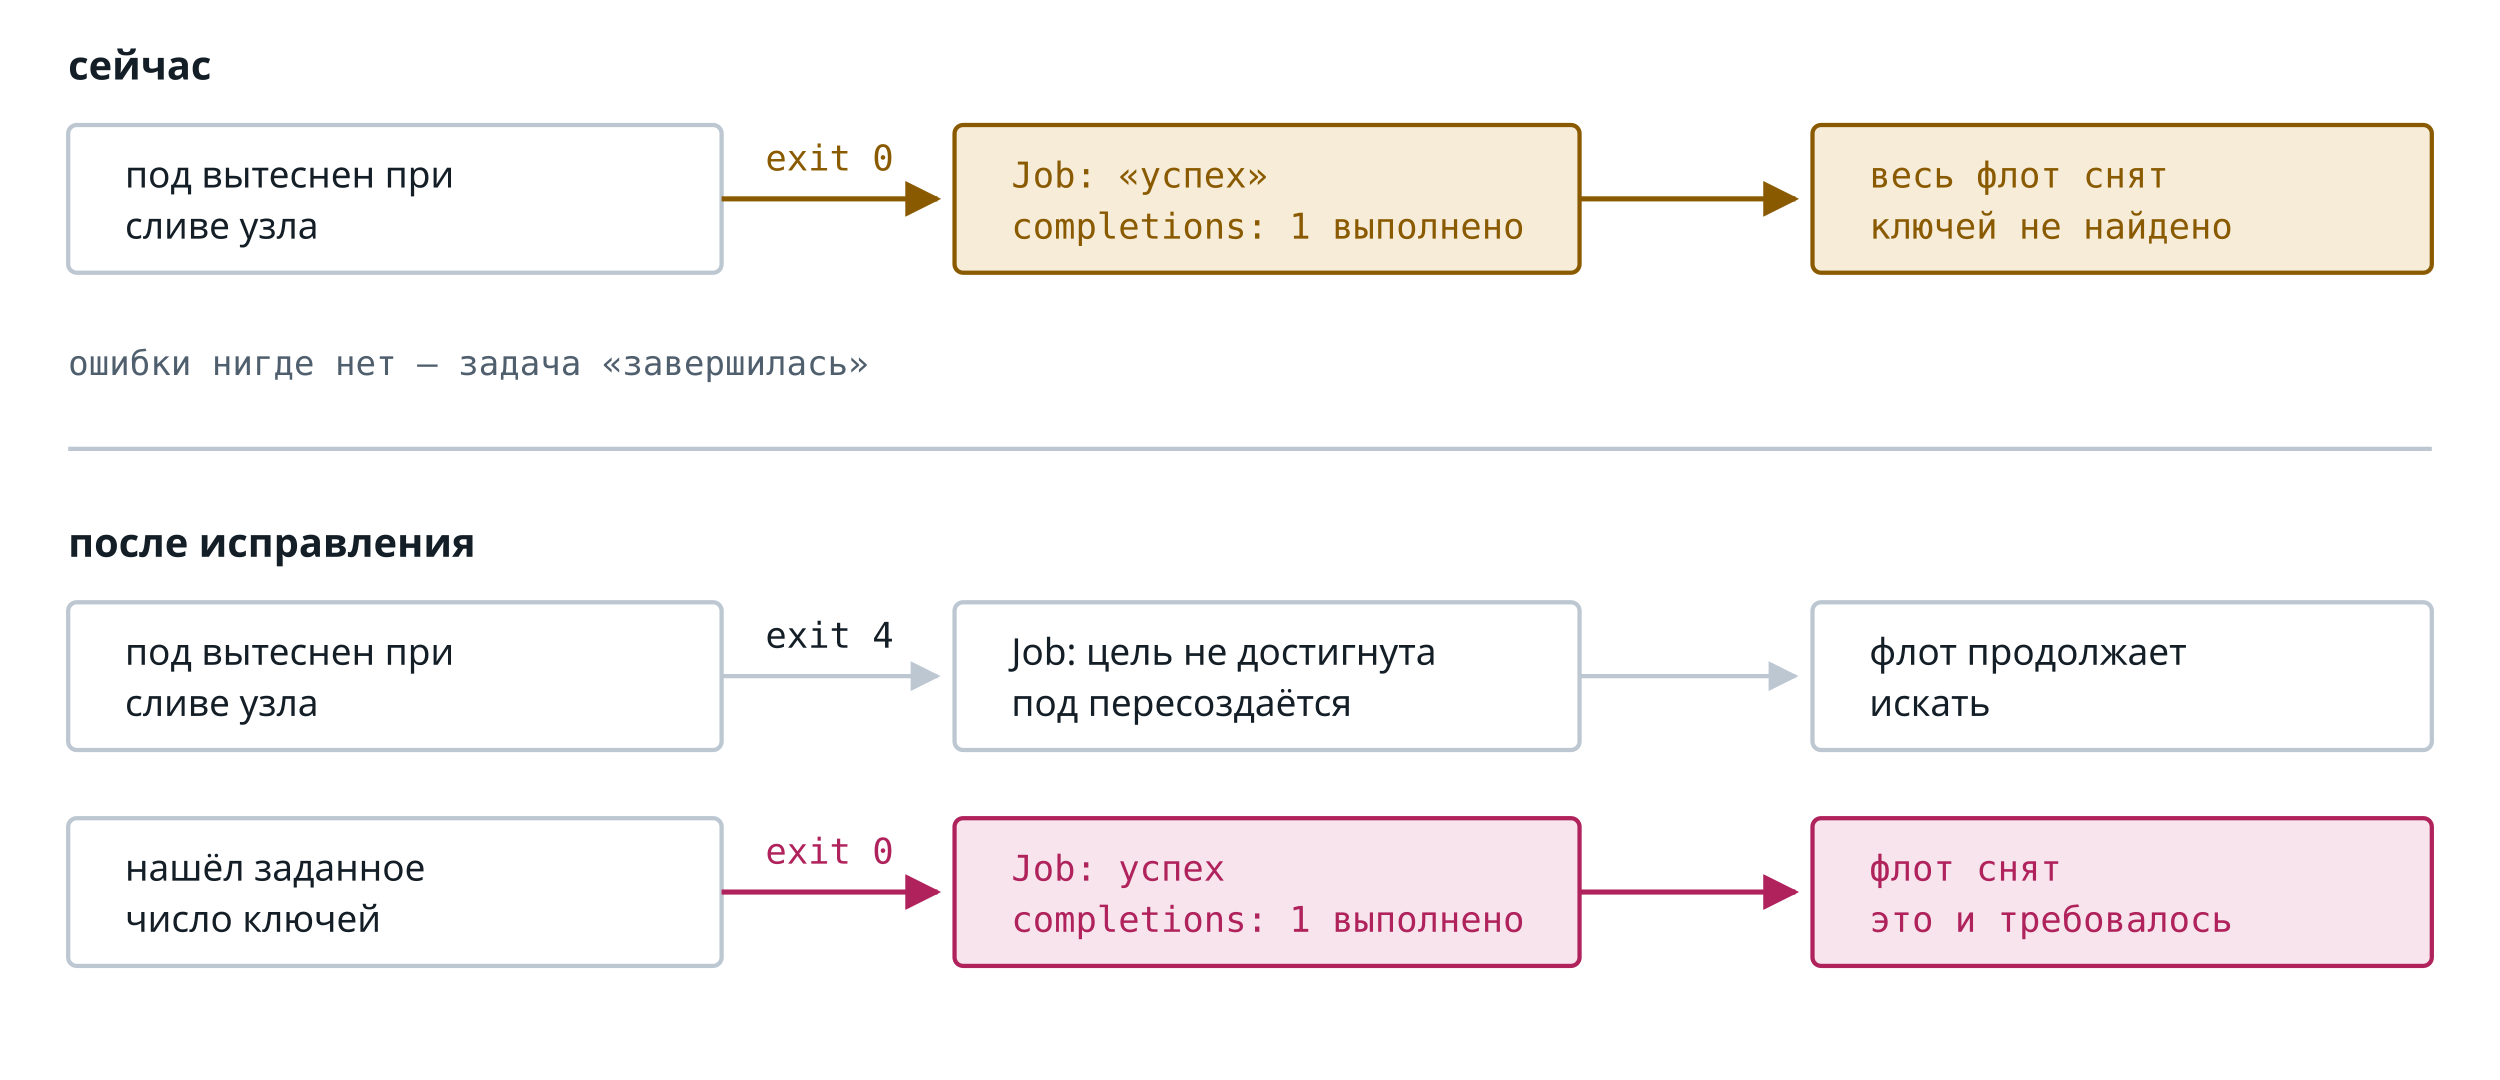
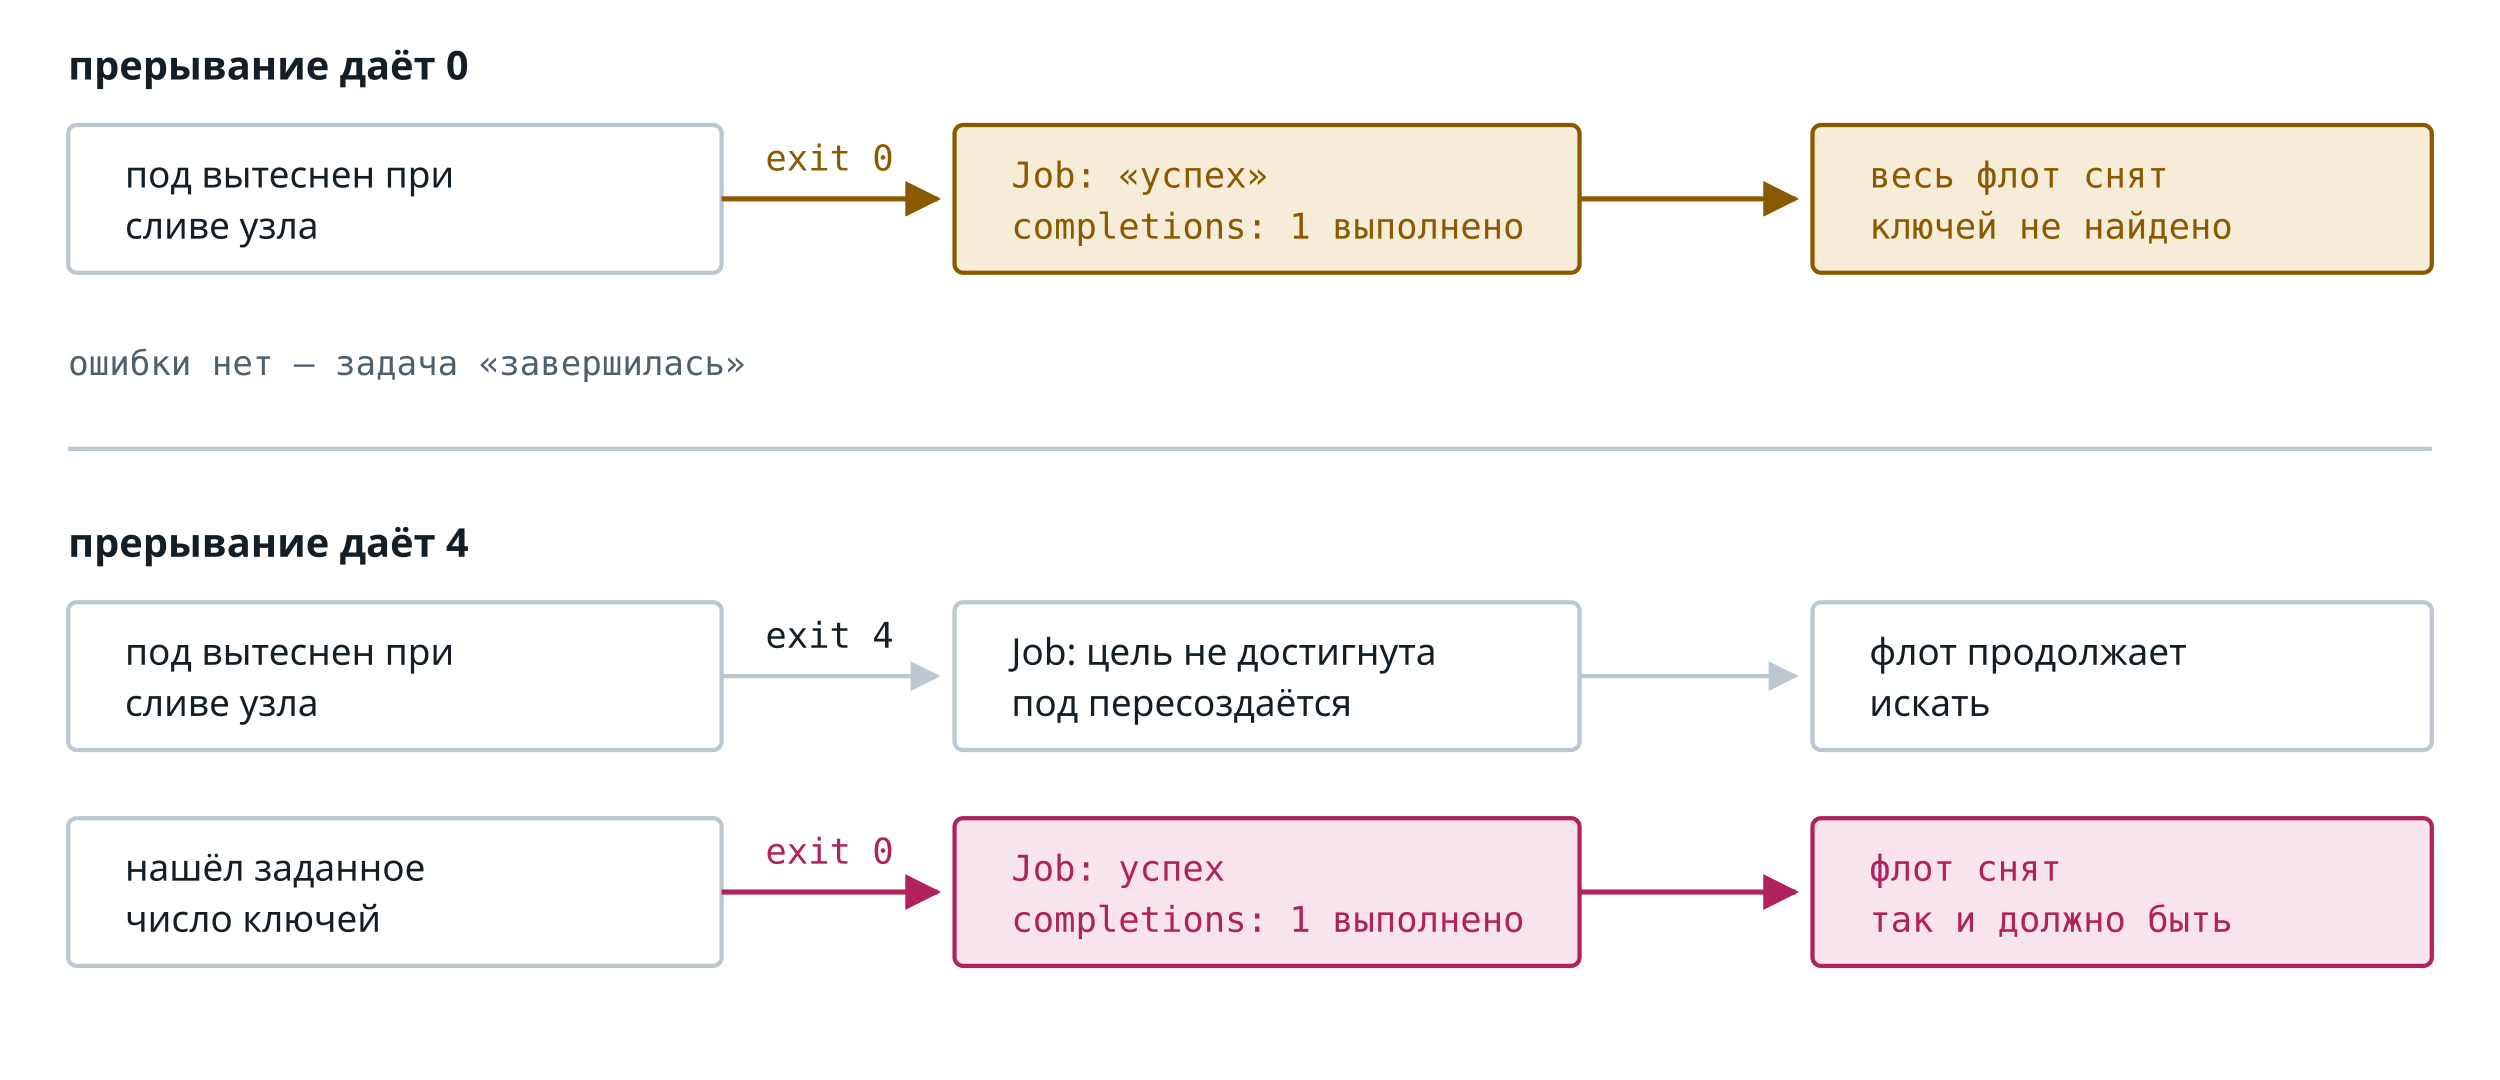
- <svg xmlns="http://www.w3.org/2000/svg" viewBox="0 0 880 380" width="880" height="380" role="img" aria-label="До и после: при нулевом коде на прерывании Job снимает весь флот без единого ключа; при отдельном коде прерывания флот продолжает искать">
+ <svg xmlns="http://www.w3.org/2000/svg" viewBox="0 0 880 380" width="880" height="380" role="img" aria-label="При нулевом коде на прерывании Job снимает весь флот без единого ключа; при отдельном коде прерывания флот продолжает искать">
  <style>
    .bx   { fill:#e3e8ee; stroke:#bcc7d1; stroke-width:1.5 }
    .bxp  { fill:none;    stroke:#bcc7d1; stroke-width:1.5 }
    .bxs  { fill:#f7e4ec; stroke:#b0225c; stroke-width:1.5 }
    .bxw  { fill:#f6ecd8; stroke:#8a5a00; stroke-width:1.5 }
    .t    { font-family:"IBM Plex Sans",system-ui,sans-serif; font-size:13px;   fill:#141e27 }
    .ts   { font-family:"IBM Plex Sans",system-ui,sans-serif; font-size:14px;   fill:#141e27; font-weight:600 }
    .tf   { font-family:"IBM Plex Sans",system-ui,sans-serif; font-size:12.5px; fill:#4f5f6d }
    .tm   { font-family:"IBM Plex Mono",ui-monospace,monospace; font-size:12.5px; fill:#141e27 }
    .tms  { font-family:"IBM Plex Mono",ui-monospace,monospace; font-size:12px;   fill:#4f5f6d }
    .tsig { font-family:"IBM Plex Mono",ui-monospace,monospace; font-size:12.5px; fill:#b0225c; font-weight:500 }
    .twrn { font-family:"IBM Plex Mono",ui-monospace,monospace; font-size:12.5px; fill:#8a5a00; font-weight:500 }
    .ln   { stroke:#bcc7d1; stroke-width:1.5; fill:none }
    .lnd  { stroke:#bcc7d1; stroke-width:1.5; fill:none; stroke-dasharray:5 4 }
    .lns  { stroke:#b0225c; stroke-width:1.8; fill:none }
    .lnw  { stroke:#8a5a00; stroke-width:1.8; fill:none }
    .lnl  { stroke:#bcc7d1; stroke-width:1.2; stroke-dasharray:3 5 }
    .ah   { fill:#bcc7d1 }
    .ahs  { fill:#b0225c }
    .ahw  { fill:#8a5a00 }
    @media (prefers-color-scheme: dark) {
      .bx  { fill:#1d2833; stroke:#2e3d4a }
      .bxp { stroke:#2e3d4a }
      .bxs { fill:#33141f; stroke:#ff7aa8 }
      .bxw { fill:#2d2413; stroke:#e0ad55 }
      .t, .ts, .tm { fill:#dfe7ed }
      .tf, .tms    { fill:#9aa8b4 }
      .tsig { fill:#ff7aa8 }
      .twrn { fill:#e0ad55 }
      .ln, .lnd, .lnl { stroke:#2e3d4a }
      .lns { stroke:#ff7aa8 }
      .lnw { stroke:#e0ad55 }
      .ah  { fill:#2e3d4a }
      .ahs { fill:#ff7aa8 }
      .ahw { fill:#e0ad55 }
    }
  </style>
  <defs>
    <marker id="ar" viewBox="0 0 10 10" refX="9" refY="5" markerWidth="7" markerHeight="7" orient="auto-start-reverse">
      <path d="M 0 0 L 10 5 L 0 10 z" class="ah" />
    </marker>
    <marker id="ars" viewBox="0 0 10 10" refX="9" refY="5" markerWidth="7" markerHeight="7" orient="auto-start-reverse">
      <path d="M 0 0 L 10 5 L 0 10 z" class="ahs" />
    </marker>
    <marker id="arw" viewBox="0 0 10 10" refX="9" refY="5" markerWidth="7" markerHeight="7" orient="auto-start-reverse">
      <path d="M 0 0 L 10 5 L 0 10 z" class="ahw" />
    </marker>
  </defs>
-   <text class="ts" x="24" y="28">сейчас</text>
+   <text class="ts" x="24" y="28">прерывание даёт 0</text>
  <rect class="bxp" x="24" y="44" width="230" height="52" rx="3" />
  <text class="t" x="44" y="66">под вытеснен при</text>
  <text class="t" x="44" y="84">сливе узла</text>
  <line class="lnw" x1="254" y1="70" x2="330" y2="70" marker-end="url(#arw)" />
  <text class="twrn" x="292" y="60" text-anchor="middle">exit 0</text>
  <rect class="bxw" x="336" y="44" width="220" height="52" rx="3" />
  <text class="twrn" x="356" y="66">Job: «успех»</text>
  <text class="twrn" x="356" y="84">completions: 1 выполнено</text>
  <line class="lnw" x1="556" y1="70" x2="632" y2="70" marker-end="url(#arw)" />
  <rect class="bxw" x="638" y="44" width="218" height="52" rx="3" />
  <text class="twrn" x="658" y="66">весь флот снят</text>
  <text class="twrn" x="658" y="84">ключей не найдено</text>
-   <text class="tms" x="24" y="132">ошибки нигде нет — задача «завершилась»</text>
+   <text class="tms" x="24" y="132">ошибки нет — задача «завершилась»</text>
  <line class="ln" x1="24" y1="158" x2="856" y2="158" />
-   <text class="ts" x="24" y="196">после исправления</text>
+   <text class="ts" x="24" y="196">прерывание даёт 4</text>
  <rect class="bxp" x="24" y="212" width="230" height="52" rx="3" />
  <text class="t" x="44" y="234">под вытеснен при</text>
  <text class="t" x="44" y="252">сливе узла</text>
  <line class="ln" x1="254" y1="238" x2="330" y2="238" marker-end="url(#ar)" />
  <text class="tm" x="292" y="228" text-anchor="middle">exit 4</text>
  <rect class="bxp" x="336" y="212" width="220" height="52" rx="3" />
  <text class="t" x="356" y="234">Job: цель не достигнута</text>
  <text class="t" x="356" y="252">под пересоздаётся</text>
  <line class="ln" x1="556" y1="238" x2="632" y2="238" marker-end="url(#ar)" />
  <rect class="bxp" x="638" y="212" width="218" height="52" rx="3" />
  <text class="t" x="658" y="234">флот продолжает</text>
  <text class="t" x="658" y="252">искать</text>
  <rect class="bxp" x="24" y="288" width="230" height="52" rx="3" />
  <text class="t" x="44" y="310">нашёл заданное</text>
  <text class="t" x="44" y="328">число ключей</text>
  <line class="lns" x1="254" y1="314" x2="330" y2="314" marker-end="url(#ars)" />
  <text class="tsig" x="292" y="304" text-anchor="middle">exit 0</text>
  <rect class="bxs" x="336" y="288" width="220" height="52" rx="3" />
  <text class="tsig" x="356" y="310">Job: успех</text>
  <text class="tsig" x="356" y="328">completions: 1 выполнено</text>
  <line class="lns" x1="556" y1="314" x2="632" y2="314" marker-end="url(#ars)" />
  <rect class="bxs" x="638" y="288" width="218" height="52" rx="3" />
  <text class="tsig" x="658" y="310">флот снят</text>
-   <text class="tsig" x="658" y="328">это и требовалось</text>
+   <text class="tsig" x="658" y="328">так и должно быть</text>
</svg>
